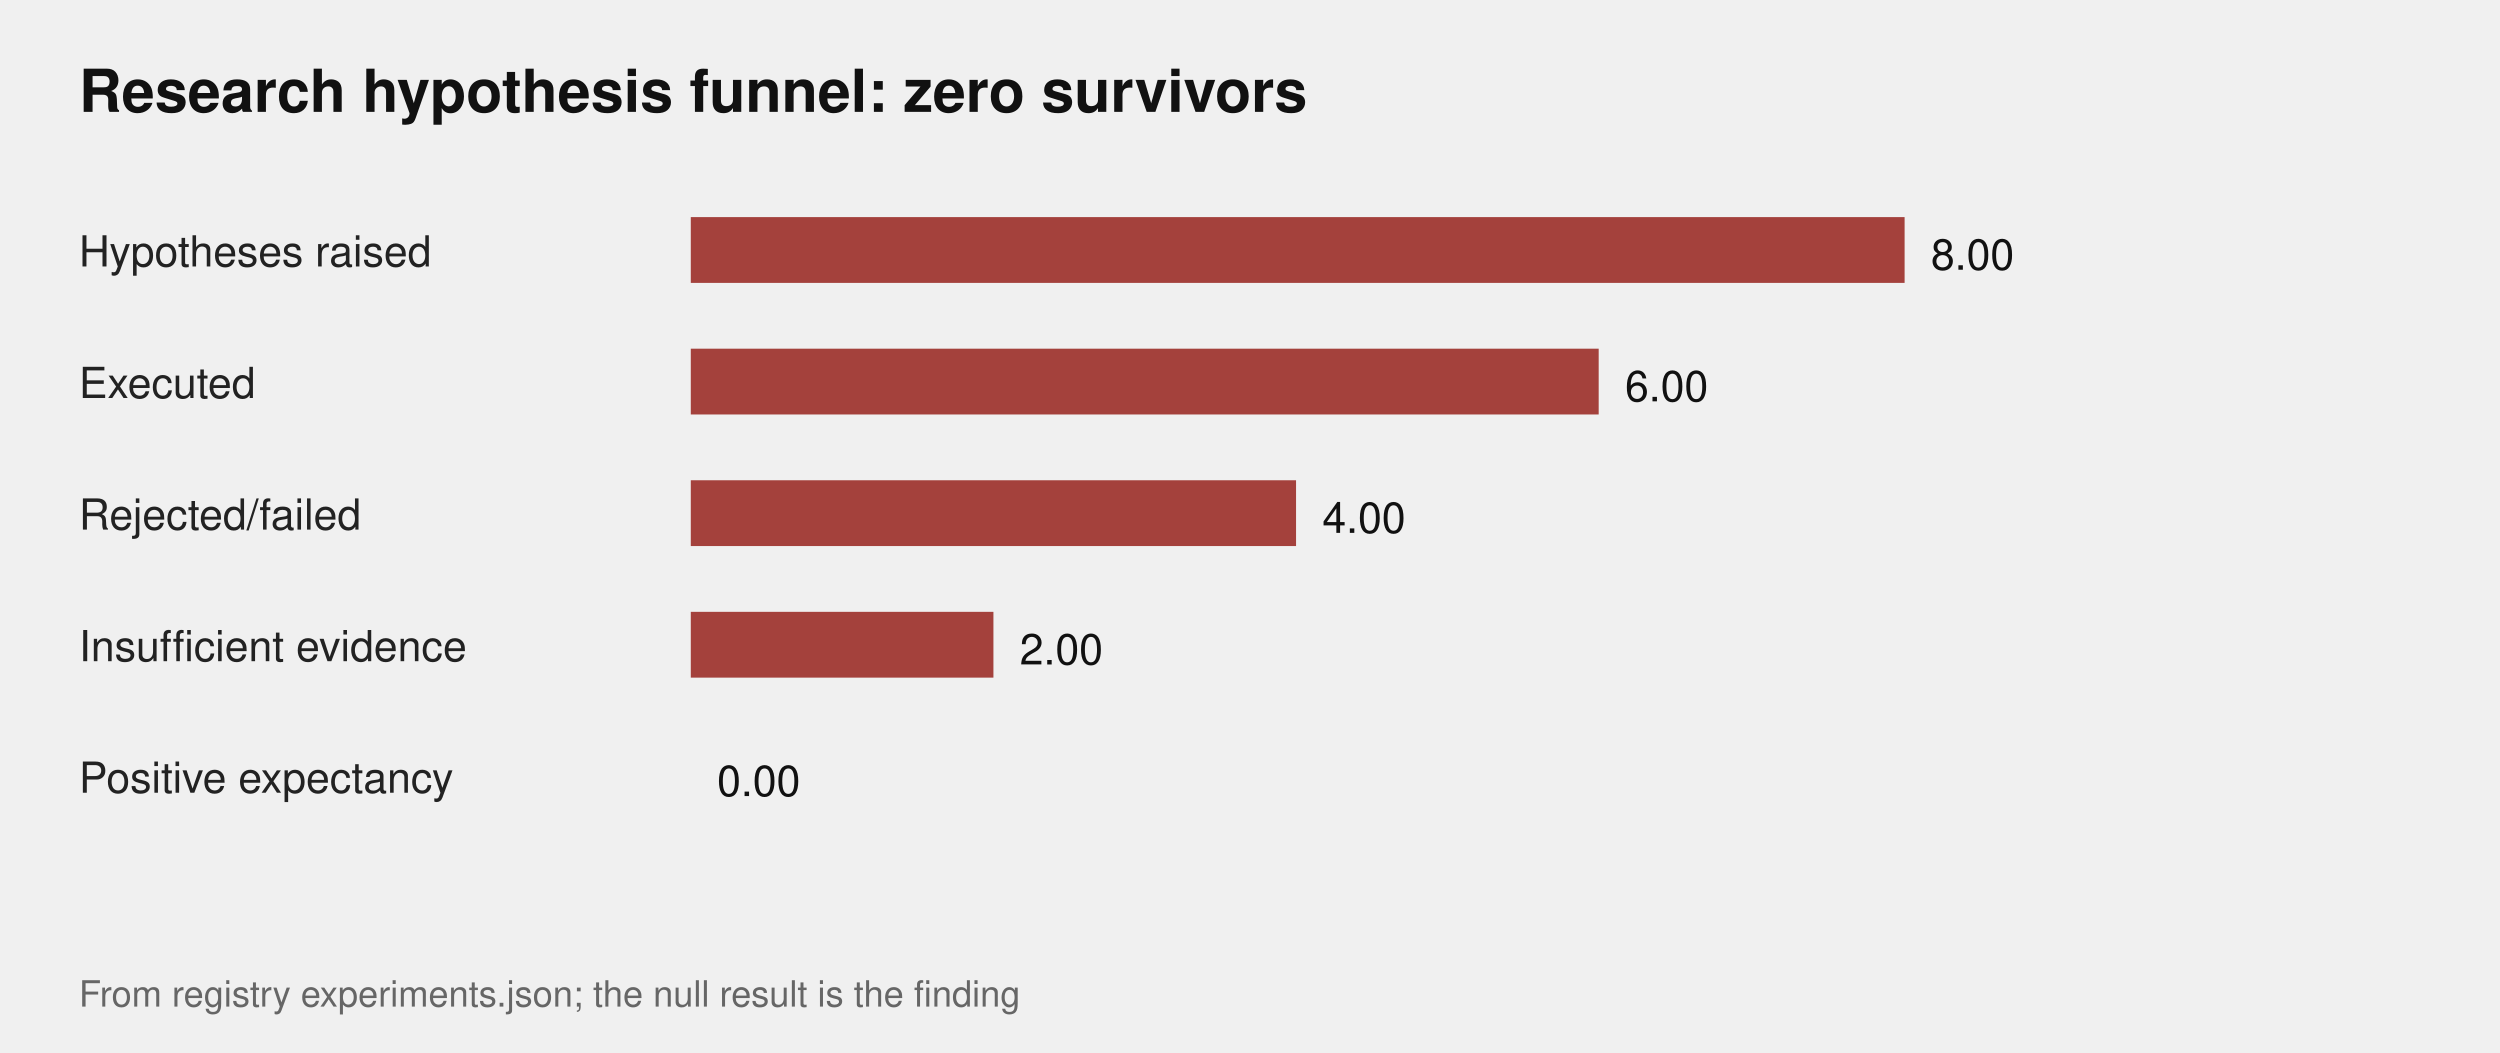
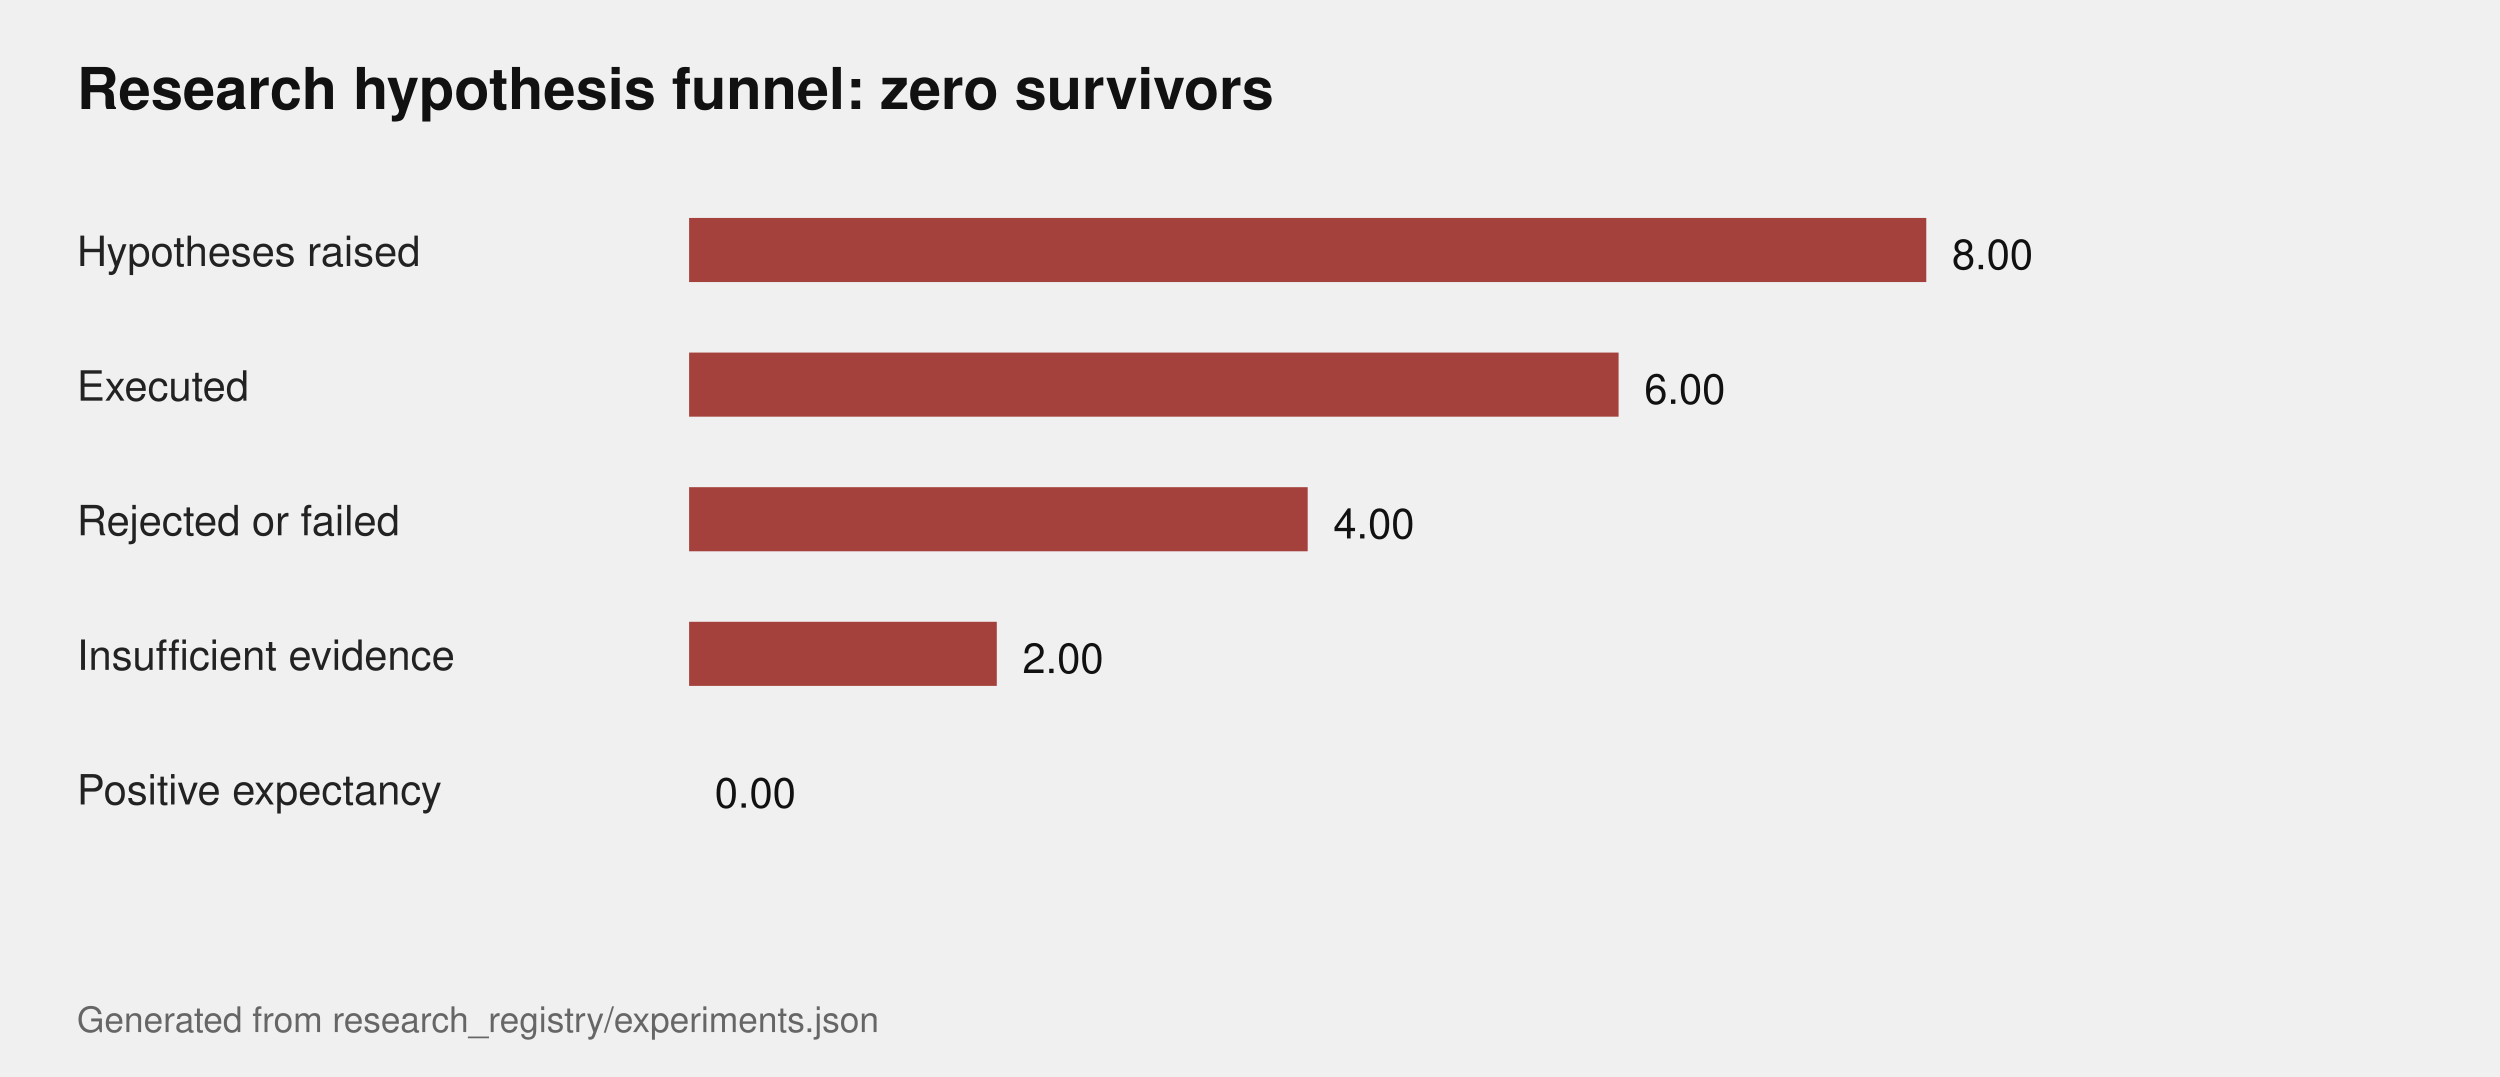
- <svg xmlns="http://www.w3.org/2000/svg" width="760" height="320" font-family="Helvetica,Arial,sans-serif">
+ <svg xmlns="http://www.w3.org/2000/svg" width="780" height="336" font-family="Helvetica,Arial,sans-serif">
  <rect width="100%%" height="100%%" fill="white" />
  <text x="24" y="34" font-size="18" font-weight="bold" fill="#111">Research hypothesis funnel: zero survivors</text>
-   <text x="24" y="81" font-size="13" fill="#222">Hypotheses raised</text>
-   <rect x="210" y="66" width="369" height="20" fill="#a4413c" />
-   <text x="587" y="82" font-size="13" fill="#111">8.00 </text>
-   <text x="24" y="121" font-size="13" fill="#222">Executed</text>
-   <rect x="210" y="106" width="276" height="20" fill="#a4413c" />
-   <text x="494" y="122" font-size="13" fill="#111">6.00 </text>
-   <text x="24" y="161" font-size="13" fill="#222">Rejected/failed</text>
-   <rect x="210" y="146" width="184" height="20" fill="#a4413c" />
-   <text x="402" y="162" font-size="13" fill="#111">4.00 </text>
-   <text x="24" y="201" font-size="13" fill="#222">Insufficient evidence</text>
-   <rect x="210" y="186" width="92" height="20" fill="#a4413c" />
-   <text x="310" y="202" font-size="13" fill="#111">2.00 </text>
-   <text x="24" y="241" font-size="13" fill="#222">Positive expectancy</text>
-   <rect x="210" y="226" width="0" height="20" fill="#a4413c" />
-   <text x="218" y="242" font-size="13" fill="#111">0.00 </text>
-   <text x="24" y="306" font-size="11" fill="#666">From registry experiments.json; the null result is the finding</text>
+   <text x="24" y="83" font-size="13" fill="#222">Hypotheses raised</text>
+   <rect x="215" y="68" width="386" height="20" fill="#a4413c" />
+   <text x="609" y="84" font-size="13" fill="#111">8.00 </text>
+   <text x="24" y="125" font-size="13" fill="#222">Executed</text>
+   <rect x="215" y="110" width="290" height="20" fill="#a4413c" />
+   <text x="513" y="126" font-size="13" fill="#111">6.00 </text>
+   <text x="24" y="167" font-size="13" fill="#222">Rejected or failed</text>
+   <rect x="215" y="152" width="193" height="20" fill="#a4413c" />
+   <text x="416" y="168" font-size="13" fill="#111">4.00 </text>
+   <text x="24" y="209" font-size="13" fill="#222">Insufficient evidence</text>
+   <rect x="215" y="194" width="96" height="20" fill="#a4413c" />
+   <text x="319" y="210" font-size="13" fill="#111">2.00 </text>
+   <text x="24" y="251" font-size="13" fill="#222">Positive expectancy</text>
+   <rect x="215" y="236" width="0" height="20" fill="#a4413c" />
+   <text x="223" y="252" font-size="13" fill="#111">0.00 </text>
+   <text x="24" y="322" font-size="11" fill="#666">Generated from research_registry/experiments.json</text>
</svg>
